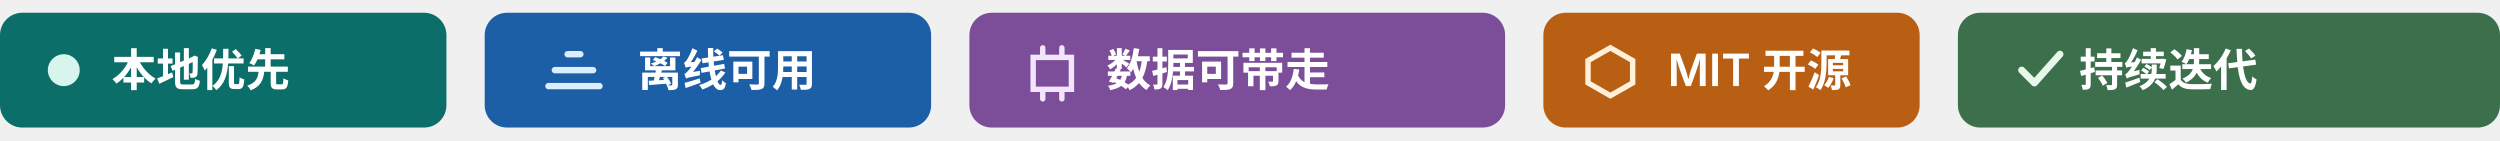
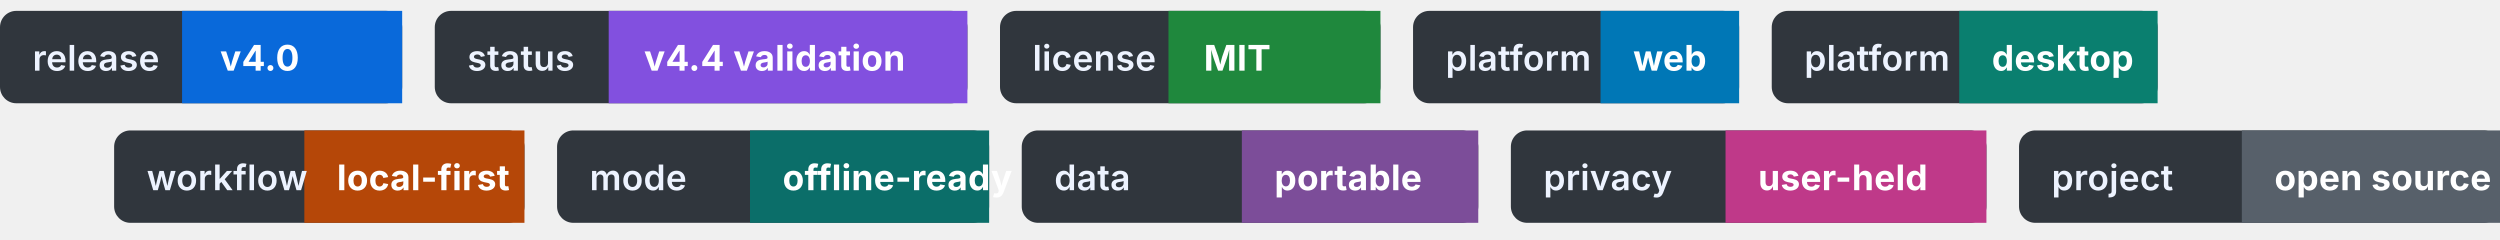
- <svg xmlns="http://www.w3.org/2000/svg" width="784" height="44" viewBox="0 0 784 44" role="img" aria-label="本地优先、离线可用、数据可带走、MIT 开源、持续迭代">
-   <style>text{font-family:-apple-system,BlinkMacSystemFont,'Microsoft YaHei','PingFang SC',sans-serif;font-size:14px;font-weight:600;letter-spacing:0}</style>
-   <rect x="0" y="4" width="140" height="36" rx="7" fill="#0b6e69" />
-   <circle cx="20" cy="22" r="5" fill="#d7f4ed" />
-   <text x="35" y="27" fill="#fff">本地优先</text>
-   <rect x="152" y="4" width="140" height="36" rx="7" fill="#1d5fa7" />
-   <path d="M172 27h16M174 22h12M178 17h4" fill="none" stroke="#dbeeff" stroke-width="2" stroke-linecap="round" />
-   <text x="200" y="27" fill="#fff">离线可用</text>
-   <rect x="304" y="4" width="168" height="36" rx="7" fill="#7c4d99" />
-   <path d="M324 18h12v10h-12zM327 15v3m6-3v3m-6 10v3m6-3v3" fill="none" stroke="#f1e4fb" stroke-width="1.7" stroke-linecap="round" />
-   <text x="347" y="27" fill="#fff">数据可带走</text>
-   <rect x="484" y="4" width="118" height="36" rx="7" fill="#b95f13" />
-   <path d="M505 15l7 4v7l-7 4-7-4v-7z" fill="none" stroke="#fff0d7" stroke-width="1.7" />
-   <text x="523" y="27" fill="#fff">MIT 开源</text>
-   <rect x="614" y="4" width="170" height="36" rx="7" fill="#3c6f4b" />
-   <path d="m634 22 4 4 8-9" fill="none" stroke="#e7f7e9" stroke-width="2.2" stroke-linecap="round" stroke-linejoin="round" />
-   <text x="652" y="27" fill="#fff">持续迭代</text>
+ <svg xmlns="http://www.w3.org/2000/svg" width="920" height="88" viewBox="0 0 920 88" role="img" aria-label="Project badges: v4.0 public release, v4.4 validation, MIT license, web, desktop, local-first, offline-ready, portable data, privacy-aware, open source">
+   <style>text{font-family:-apple-system,BlinkMacSystemFont,'Segoe UI','Microsoft YaHei',sans-serif;font-size:13px;font-weight:700;letter-spacing:.1px}.label{font-weight:600;fill:#edf3ff}.value{fill:#fff}</style>
+   <g transform="translate(0 4)">
+     <rect width="148" height="34" rx="6" fill="#30363d" />
+     <rect x="67" width="81" height="34" rx="0 6 6 0" fill="#0969da" />
+     <text class="label" x="12" y="22">release</text>
+     <text class="value" x="81" y="22">v4.0</text>
+     <rect x="160" width="196" height="34" rx="6" fill="#30363d" />
+     <rect x="224" width="132" height="34" rx="0 6 6 0" fill="#8250df" />
+     <text class="label" x="172" y="22">status</text>
+     <text class="value" x="237" y="22">v4.4 validation</text>
+     <rect x="368" width="140" height="34" rx="6" fill="#30363d" />
+     <rect x="430" width="78" height="34" rx="0 6 6 0" fill="#1f883d" />
+     <text class="label" x="380" y="22">license</text>
+     <text class="value" x="443" y="22">MIT</text>
+     <rect x="520" width="120" height="34" rx="6" fill="#30363d" />
+     <rect x="589" width="51" height="34" rx="0 6 6 0" fill="#0077b6" />
+     <text class="label" x="532" y="22">platform</text>
+     <text class="value" x="601" y="22">web</text>
+     <rect x="652" width="142" height="34" rx="6" fill="#30363d" />
+     <rect x="721" width="73" height="34" rx="0 6 6 0" fill="#0a7f6f" />
+     <text class="label" x="664" y="22">platform</text>
+     <text class="value" x="733" y="22">desktop</text>
+   </g>
+   <g transform="translate(42 48)">
+     <rect width="151" height="34" rx="6" fill="#30363d" />
+     <rect x="70" width="81" height="34" rx="0 6 6 0" fill="#b54708" />
+     <text class="label" x="12" y="22">workflow</text>
+     <text class="value" x="82" y="22">local-first</text>
+     <rect x="163" width="159" height="34" rx="6" fill="#30363d" />
+     <rect x="234" width="88" height="34" rx="0 6 6 0" fill="#0b6e69" />
+     <text class="label" x="175" y="22">mode</text>
+     <text class="value" x="246" y="22">offline-ready</text>
+     <rect x="334" width="168" height="34" rx="6" fill="#30363d" />
+     <rect x="415" width="87" height="34" rx="0 6 6 0" fill="#7c4d99" />
+     <text class="label" x="346" y="22">data</text>
+     <text class="value" x="427" y="22">portable</text>
+     <rect x="514" width="175" height="34" rx="6" fill="#30363d" />
+     <rect x="593" width="96" height="34" rx="0 6 6 0" fill="#bf3989" />
+     <text class="label" x="526" y="22">privacy</text>
+     <text class="value" x="605" y="22">user-held</text>
+     <rect x="701" width="177" height="34" rx="6" fill="#30363d" />
+     <rect x="783" width="95" height="34" rx="0 6 6 0" fill="#57606a" />
+     <text class="label" x="713" y="22">project</text>
+     <text class="value" x="795" y="22">open source</text>
+   </g>
</svg>
